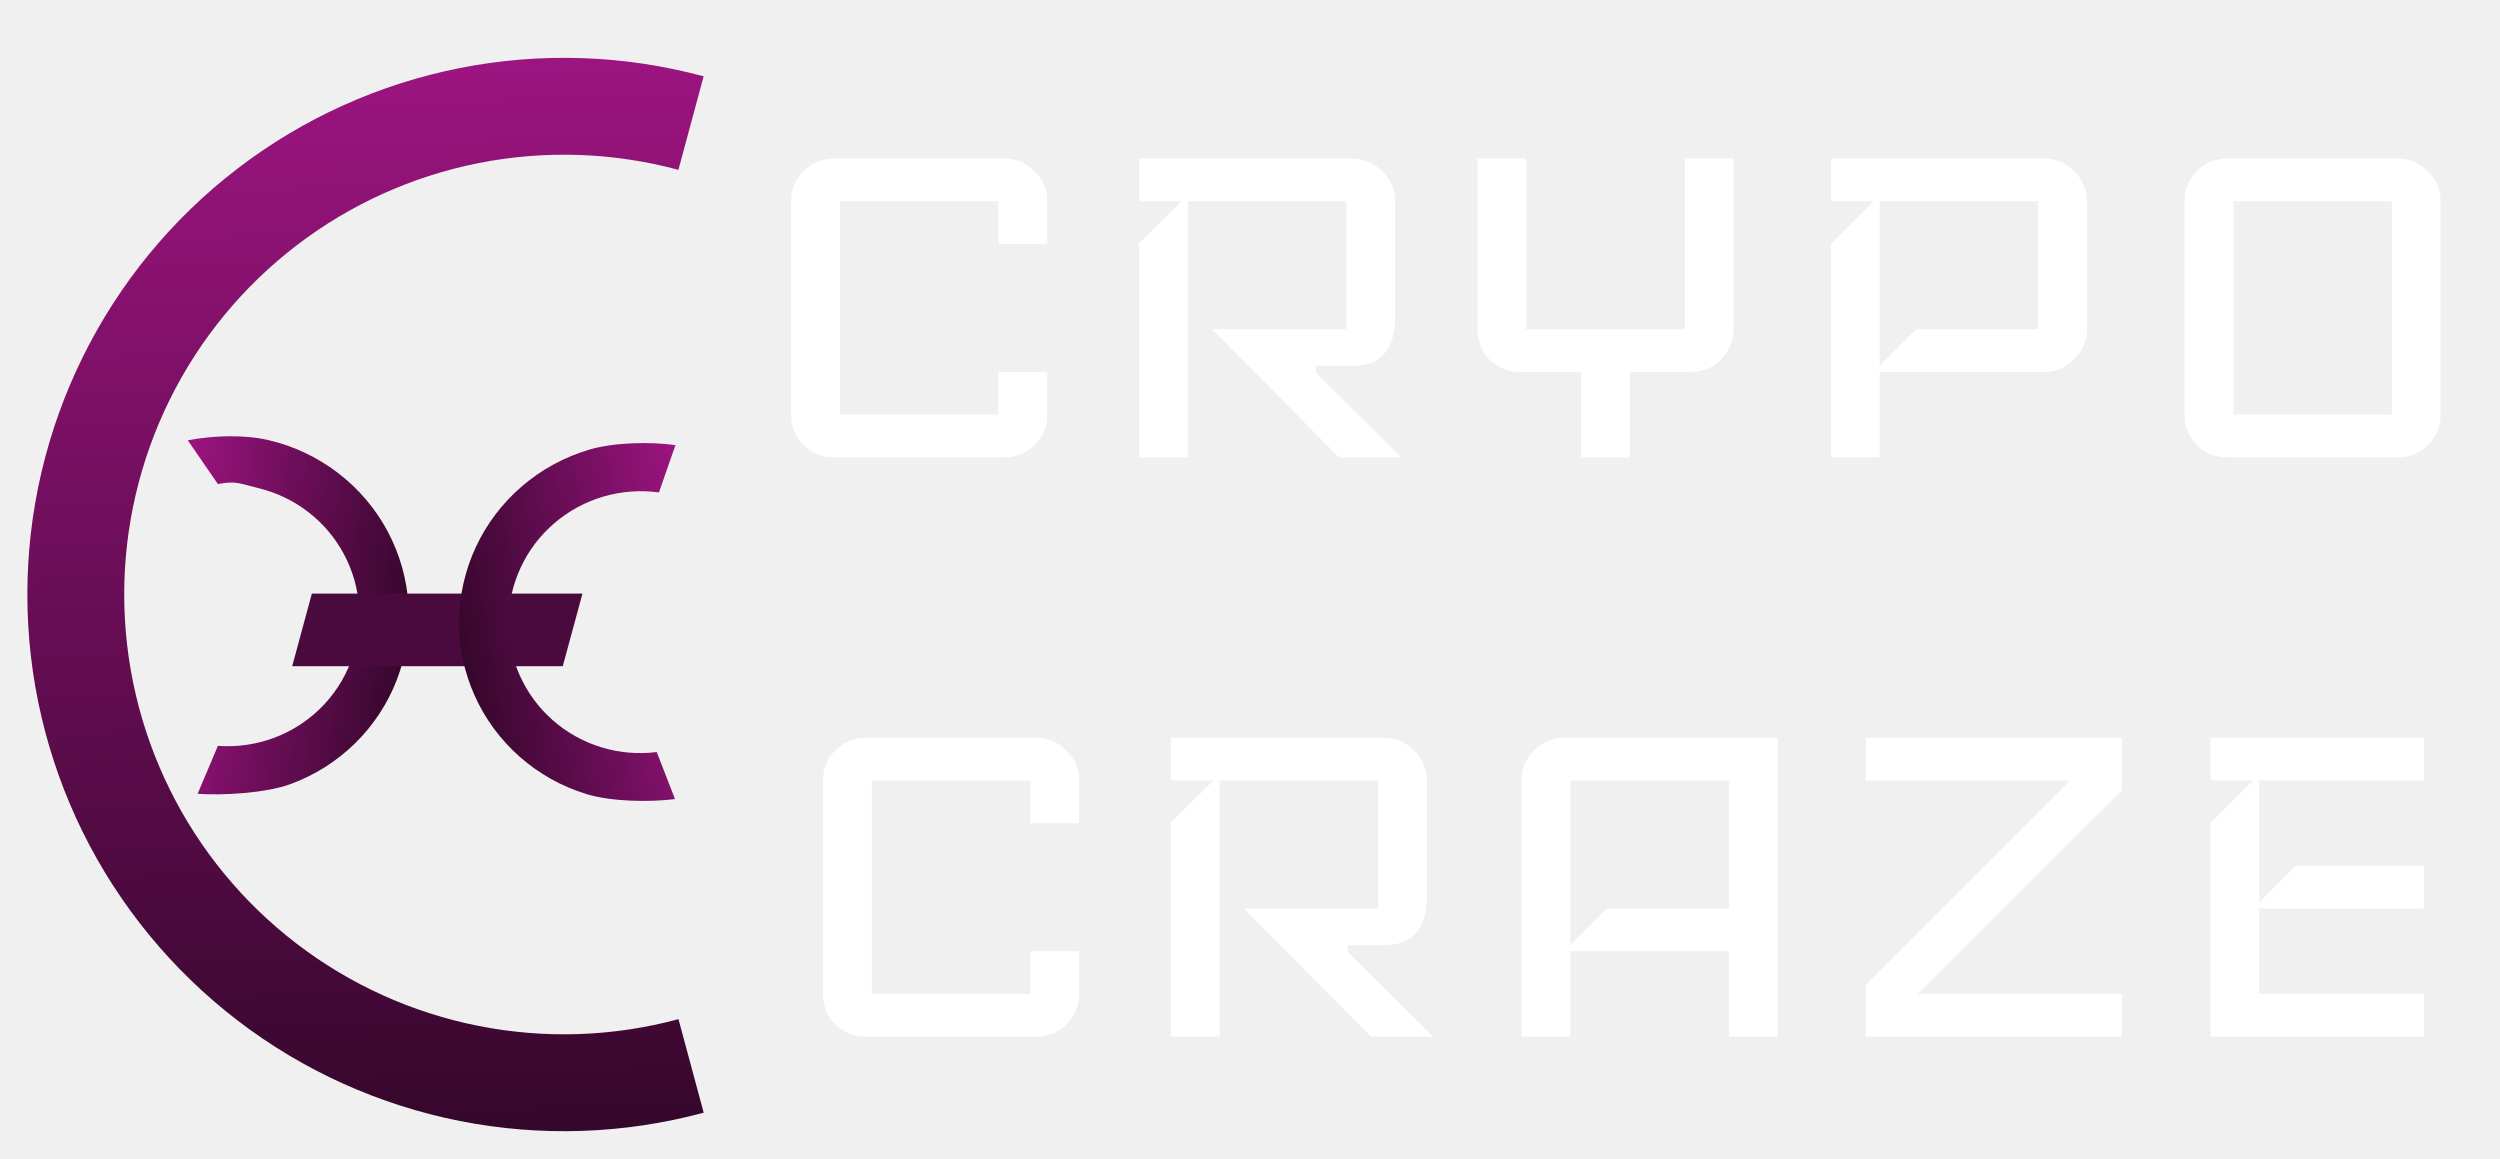
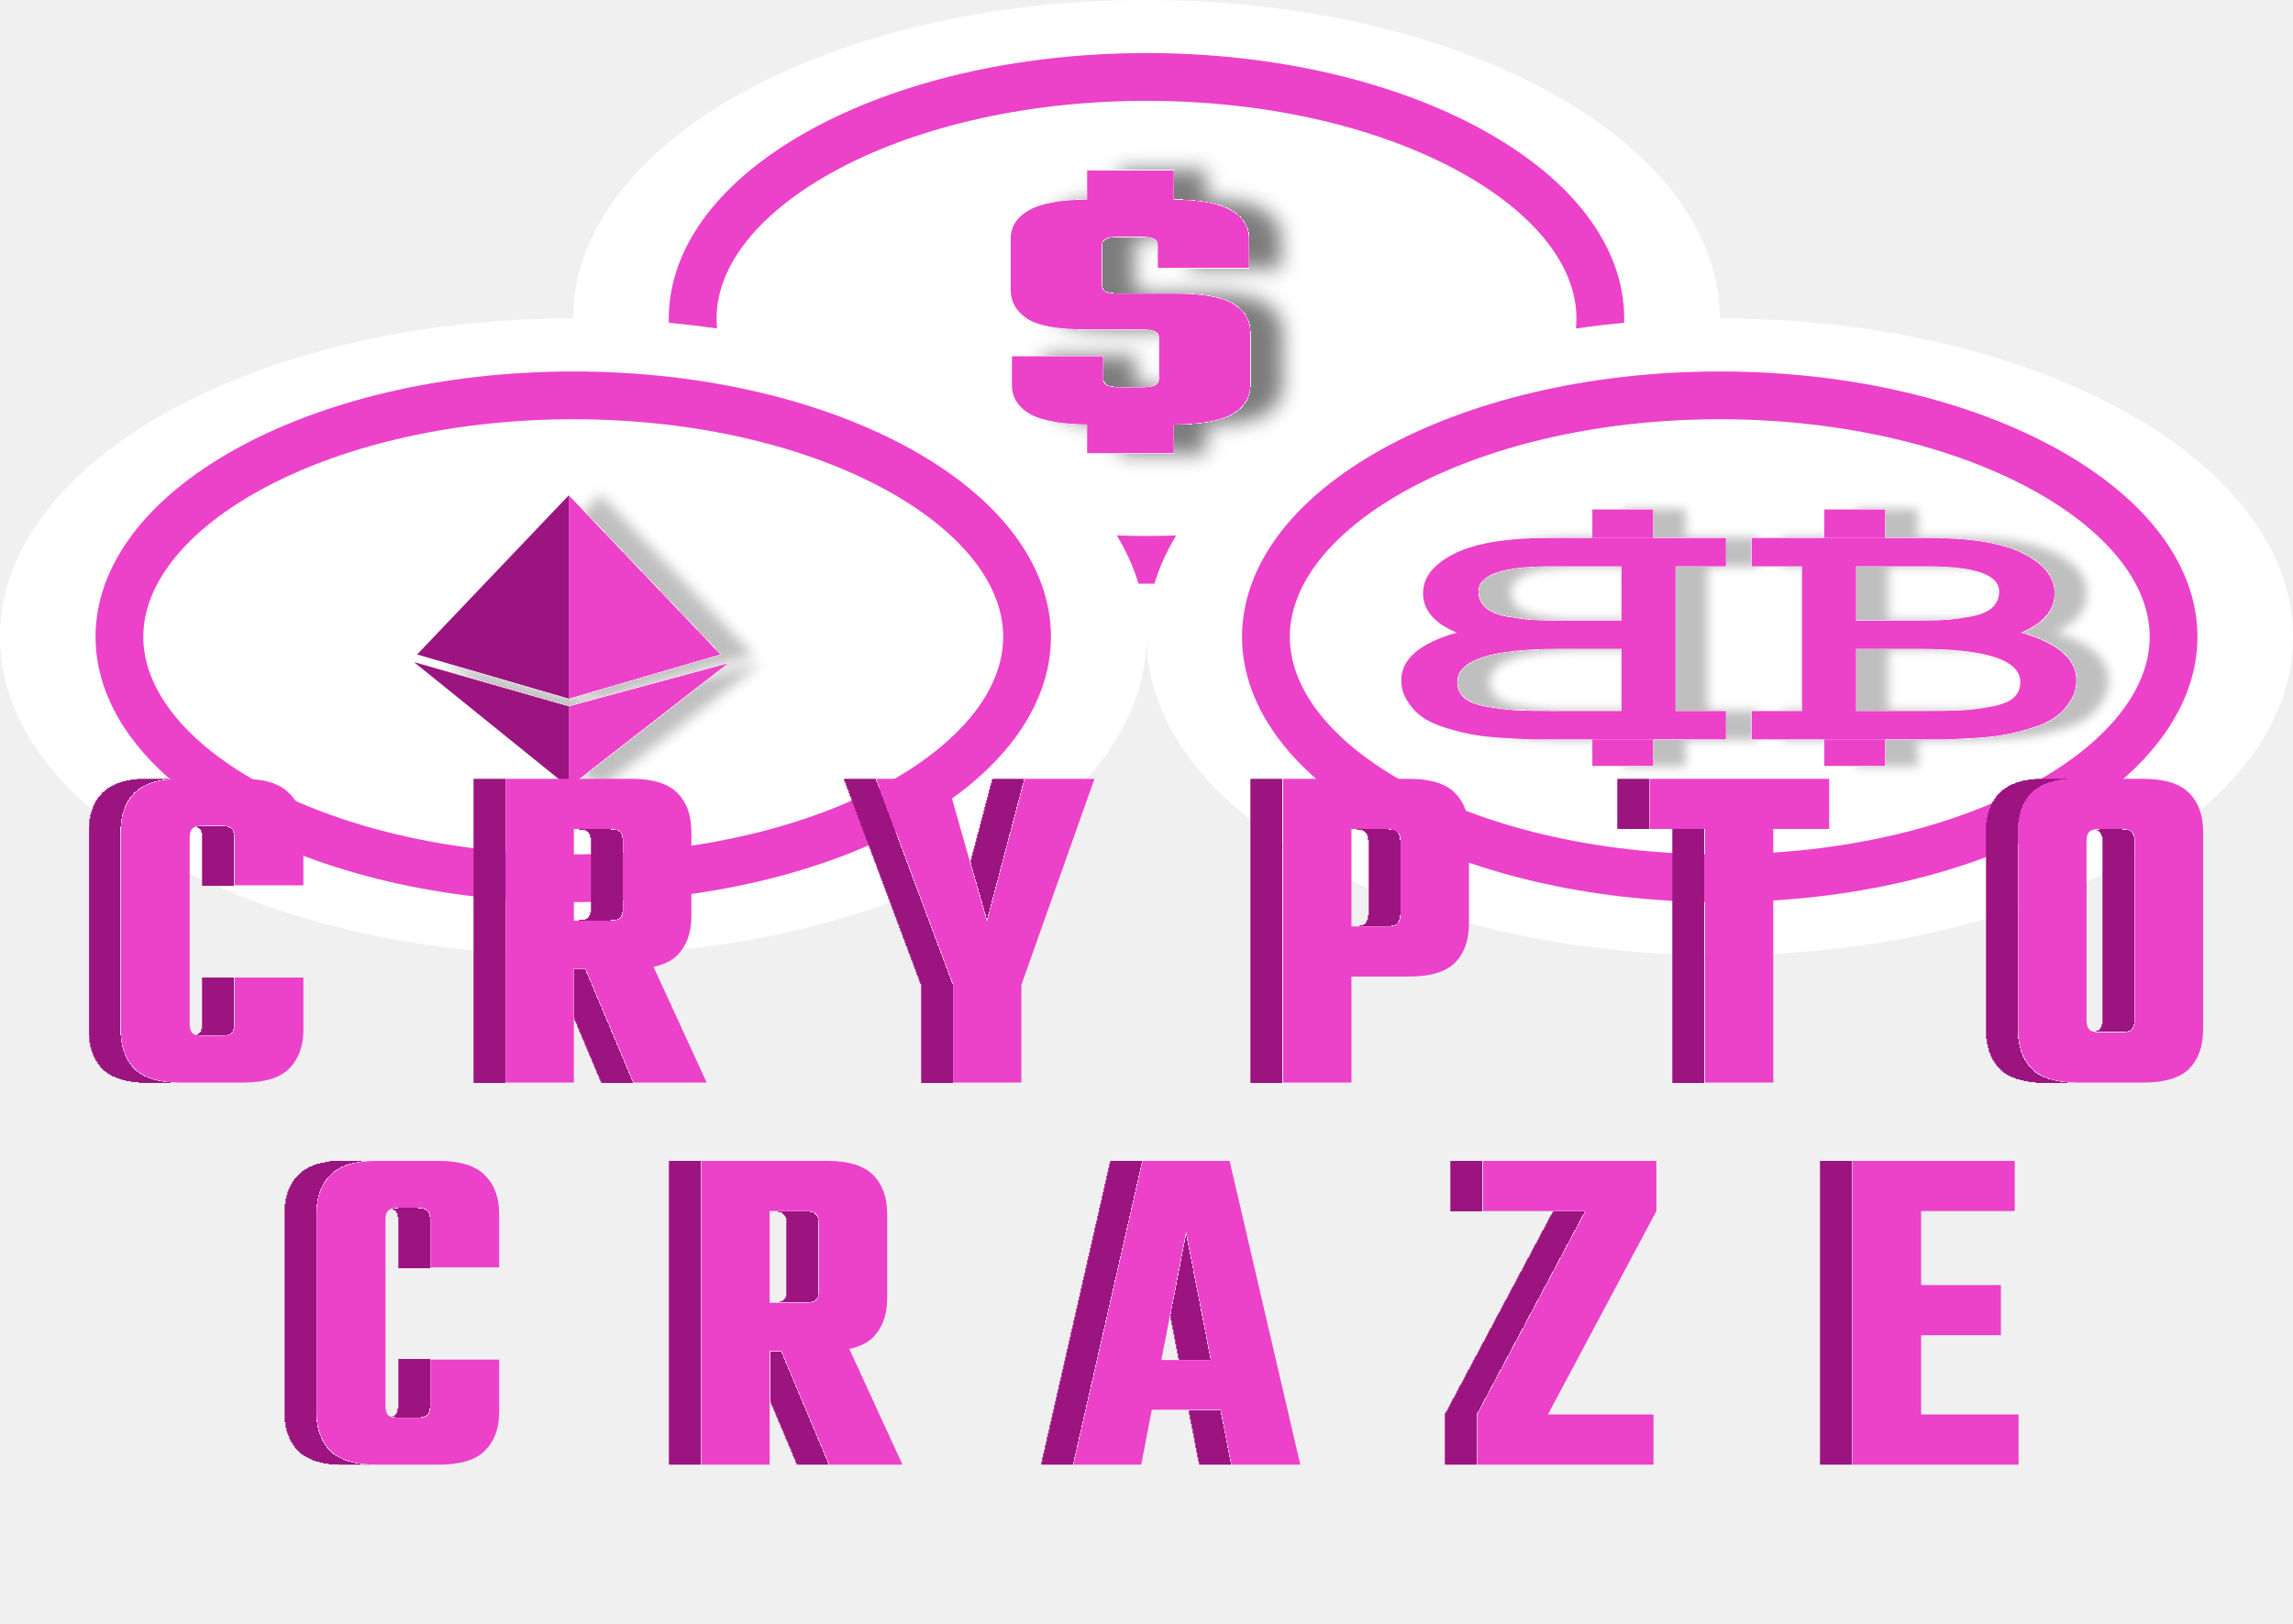
- <svg xmlns="http://www.w3.org/2000/svg" width="82" height="38" viewBox="0 0 82 38" fill="none">
-   <path d="M34.35 13.6C34.35 13.987 34.21 14.32 33.93 14.6C33.663 14.867 33.337 15 32.95 15H27.35C26.963 15 26.63 14.867 26.35 14.6C26.083 14.32 25.95 13.987 25.95 13.6V6.6C25.95 6.213 26.083 5.887 26.35 5.62C26.63 5.34 26.963 5.2 27.35 5.2H32.95C33.337 5.2 33.663 5.34 33.93 5.62C34.21 5.887 34.35 6.213 34.35 6.6V8H32.75V6.6H27.55V13.6H32.75V12.2H34.35V13.6ZM45.959 15H43.919L39.759 10.8H44.159V6.6H38.959V15H37.359V7.98L38.759 6.6H37.359V5.2H44.359C44.732 5.2 45.059 5.34 45.339 5.62C45.619 5.9 45.759 6.227 45.759 6.6V10.4C45.759 11.467 45.292 12 44.359 12H43.159V12.22L45.959 15ZM56.862 10.8C56.862 11.187 56.722 11.52 56.443 11.8C56.176 12.067 55.849 12.2 55.462 12.2H53.462V15H51.862V12.2H49.862C49.476 12.2 49.142 12.067 48.862 11.8C48.596 11.52 48.462 11.187 48.462 10.8V5.2H50.062V10.8H55.263V5.2H56.862V10.8ZM68.454 10.8C68.454 11.173 68.314 11.5 68.034 11.78C67.754 12.06 67.427 12.2 67.054 12.2H61.654V15H60.054V8L61.454 6.6H60.054V5.2H67.054C67.427 5.2 67.754 5.34 68.034 5.62C68.314 5.9 68.454 6.227 68.454 6.6V10.8ZM66.854 10.8V6.6H61.654V12L62.854 10.8H66.854ZM80.053 13.6C80.053 13.987 79.913 14.32 79.633 14.6C79.367 14.867 79.04 15 78.653 15H73.053C72.666 15 72.333 14.867 72.053 14.6C71.787 14.32 71.653 13.987 71.653 13.6V6.6C71.653 6.213 71.787 5.887 72.053 5.62C72.333 5.34 72.666 5.2 73.053 5.2H78.653C79.04 5.2 79.367 5.34 79.633 5.62C79.913 5.887 80.053 6.213 80.053 6.6V13.6ZM78.453 13.6V6.6H73.253V13.6H78.453ZM35.395 32.6C35.395 32.987 35.255 33.32 34.975 33.6C34.708 33.867 34.382 34 33.995 34H28.395C28.008 34 27.675 33.867 27.395 33.6C27.128 33.32 26.995 32.987 26.995 32.6V25.6C26.995 25.213 27.128 24.887 27.395 24.62C27.675 24.34 28.008 24.2 28.395 24.2H33.995C34.382 24.2 34.708 24.34 34.975 24.62C35.255 24.887 35.395 25.213 35.395 25.6V27H33.795V25.6H28.595V32.6H33.795V31.2H35.395V32.6ZM47.004 34H44.964L40.803 29.8H45.203V25.6H40.004V34H38.404V26.98L39.803 25.6H38.404V24.2H45.404C45.777 24.2 46.103 24.34 46.383 24.62C46.663 24.9 46.803 25.227 46.803 25.6V29.4C46.803 30.467 46.337 31 45.404 31H44.203V31.22L47.004 34ZM58.307 34H56.707V31.2H51.507V34H49.907V25.6C49.907 25.213 50.041 24.887 50.307 24.62C50.587 24.34 50.921 24.2 51.307 24.2H58.307V34ZM56.707 29.8V25.6H51.507V31L52.707 29.8H56.707ZM69.6 34H61.2V32.3L67.9 25.6H61.2V24.2H69.6V25.92L62.9 32.6H69.6V34ZM79.505 34H72.505V27L73.905 25.6H72.505V24.2H79.505V25.6H74.105V29.6L75.305 28.4H79.505V29.8H74.105V32.6H79.505V34Z" fill="white" />
-   <path d="M23.081 36.496C20.472 37.2 17.736 37.293 15.085 36.769C12.434 36.244 9.94 35.117 7.795 33.474C5.65 31.83 3.912 29.715 2.715 27.292C1.519 24.869 0.897 22.203 0.897 19.501C0.897 16.799 1.519 14.133 2.715 11.71C3.91 9.287 5.648 7.171 7.793 5.528C9.938 3.884 12.432 2.756 15.083 2.232C17.734 1.707 20.47 1.8 23.079 2.503L22.252 5.571C20.114 4.995 17.872 4.919 15.7 5.349C13.527 5.779 11.483 6.703 9.726 8.05C7.968 9.397 6.544 11.13 5.564 13.116C4.584 15.102 4.074 17.286 4.074 19.501C4.075 21.715 4.585 23.9 5.565 25.886C6.545 27.871 7.969 29.604 9.727 30.951C11.485 32.298 13.529 33.222 15.701 33.651C17.874 34.081 20.116 34.005 22.254 33.428L23.081 36.496Z" fill="url(#paint0_linear_2584_141)" />
-   <path d="M6.482 26.036C7.327 26.098 8.726 26.011 9.521 25.721C10.315 25.431 11.038 24.976 11.641 24.386C12.244 23.796 12.712 23.085 13.015 22.301C13.318 21.517 13.448 20.677 13.397 19.838C13.346 18.999 13.114 18.18 12.719 17.436C12.323 16.692 11.771 16.04 11.101 15.524C10.431 15.007 9.658 14.639 8.834 14.442C8.009 14.246 6.991 14.284 6.159 14.442L7.147 15.877C7.752 15.762 7.858 15.863 8.458 16.006C9.058 16.149 9.621 16.417 10.108 16.792C10.596 17.168 10.997 17.642 11.285 18.184C11.573 18.725 11.741 19.321 11.778 19.931C11.815 20.542 11.721 21.153 11.5 21.724C11.28 22.294 10.939 22.811 10.501 23.241C10.062 23.67 9.536 24.001 8.958 24.212C8.38 24.423 7.762 24.509 7.147 24.464L6.482 26.036Z" fill="url(#paint1_linear_2584_141)" />
-   <path d="M10.229 19.47L19.105 19.47L18.459 21.851H9.584L10.229 19.47Z" fill="#4B0A3D" />
-   <path d="M22.14 26.21C21.299 26.316 20.045 26.294 19.236 26.046C18.427 25.798 17.681 25.382 17.049 24.824C16.416 24.267 15.911 23.581 15.568 22.814C15.224 22.047 15.05 21.215 15.058 20.374C15.065 19.534 15.253 18.704 15.609 17.94C15.965 17.176 16.482 16.496 17.124 15.946C17.766 15.395 18.519 14.987 19.332 14.747C20.145 14.508 21.316 14.485 22.155 14.6L21.613 16.152C21.002 16.068 20.38 16.115 19.788 16.289C19.197 16.463 18.649 16.76 18.182 17.161C17.715 17.561 17.339 18.056 17.08 18.612C16.821 19.168 16.684 19.771 16.679 20.383C16.674 20.994 16.8 21.6 17.05 22.158C17.3 22.716 17.667 23.215 18.128 23.621C18.588 24.026 19.131 24.329 19.719 24.51C20.308 24.69 20.929 24.744 21.541 24.667L22.14 26.21Z" fill="url(#paint2_linear_2584_141)" />
+ <svg xmlns="http://www.w3.org/2000/svg" width="72" height="51" viewBox="0 0 72 51" fill="none">
+   <ellipse cx="36" cy="10" rx="18" ry="10" fill="white" />
+   <path d="M50.25 10C50.25 11.905 48.851 13.788 46.242 15.237C43.659 16.672 40.039 17.583 36 17.583C31.961 17.583 28.341 16.672 25.758 15.237C23.149 13.788 21.75 11.905 21.75 10C21.75 8.095 23.149 6.212 25.758 4.763C28.341 3.328 31.961 2.417 36 2.417C40.039 2.417 43.659 3.328 46.242 4.763C48.851 6.212 50.25 8.095 50.25 10Z" stroke="#EC41C9" stroke-width="1.5" />
+   <g filter="url(#filter0_d_2609_237)">
+     <path d="M36.856 6.811H34.136V5.355H36.856V6.811ZM36.856 14.233H34.136V12.778H36.856V14.233ZM36.396 11.889V10.611C36.396 10.515 36.356 10.448 36.276 10.411C36.196 10.367 36.056 10.344 35.856 10.344H34.096C33.216 10.344 32.603 10.233 32.256 10.011C31.91 9.781 31.736 9.478 31.736 9.1V7.5C31.736 7.115 31.93 6.815 32.316 6.6C32.703 6.378 33.35 6.267 34.256 6.267H36.696C37.603 6.267 38.25 6.378 38.636 6.6C39.023 6.815 39.216 7.115 39.216 7.5V8.411H36.356V7.711C36.356 7.607 36.316 7.537 36.236 7.5C36.156 7.455 36.016 7.433 35.816 7.433H35.136C34.936 7.433 34.796 7.455 34.716 7.5C34.636 7.537 34.596 7.607 34.596 7.711V8.955C34.596 9.052 34.636 9.122 34.716 9.167C34.796 9.204 34.936 9.222 35.136 9.222H36.856C37.75 9.222 38.37 9.33 38.716 9.544C39.076 9.759 39.256 10.059 39.256 10.444V12.1C39.256 12.485 39.063 12.789 38.676 13.011C38.29 13.226 37.643 13.333 36.736 13.333H34.316C33.41 13.333 32.756 13.226 32.356 13.011C31.97 12.789 31.776 12.485 31.776 12.1V11.189H34.636V11.889C34.636 11.985 34.676 12.056 34.756 12.1C34.836 12.144 34.976 12.167 35.176 12.167H35.856C36.056 12.167 36.196 12.144 36.276 12.1C36.356 12.056 36.396 11.985 36.396 11.889Z" fill="#EC41C9" />
+   </g>
+   <ellipse cx="18" cy="20" rx="18" ry="10" fill="white" />
+   <path d="M32.25 20C32.25 21.905 30.851 23.788 28.242 25.237C25.659 26.672 22.039 27.583 18 27.583C13.961 27.583 10.341 26.672 7.758 25.237C5.149 23.788 3.75 21.905 3.75 20C3.75 18.095 5.149 16.212 7.758 14.763C10.341 13.328 13.961 12.417 18 12.417C22.039 12.417 25.659 13.328 28.242 14.763C30.851 16.212 32.25 18.095 32.25 20Z" stroke="#EC41C9" stroke-width="1.5" />
+   <g filter="url(#filter1_d_2609_237)">
+     <path d="M22.623 20.555L17.86 15.555L17.86 21.944L22.623 20.555Z" fill="#EC41C9" />
+     <path d="M17.86 15.555L13.097 20.555L17.86 21.944L17.86 15.555Z" fill="#9C1480" />
+     <path d="M22.86 20.833L17.86 24.722V22.184L22.86 20.833Z" fill="#EC41C9" />
+     <path d="M17.86 24.722L13 20.795L17.86 22.184V24.722Z" fill="#9C1480" />
+   </g>
+   <ellipse cx="54" cy="20" rx="18" ry="10" fill="white" />
+   <path d="M68.25 20C68.25 21.905 66.851 23.788 64.242 25.237C61.659 26.672 58.039 27.583 54 27.583C49.961 27.583 46.341 26.672 43.758 25.237C41.149 23.788 39.75 21.905 39.75 20C39.75 18.095 41.149 16.212 43.758 14.763C46.341 13.328 49.961 12.417 54 12.417C58.039 12.417 61.659 13.328 64.242 14.763C66.851 16.212 68.25 18.095 68.25 20Z" stroke="#EC41C9" stroke-width="1.5" />
+   <g filter="url(#filter2_d_2609_237)">
+     <path d="M55 16.896H57.284H59.195H60.547C61.849 16.896 62.825 17.052 63.477 17.363C64.167 17.696 64.512 18.119 64.512 18.632C64.512 19.16 64.16 19.573 63.457 19.869C64.616 20.202 65.195 20.701 65.195 21.367C65.195 21.62 65.124 21.848 64.981 22.05C64.85 22.253 64.688 22.419 64.492 22.549C64.31 22.672 64.062 22.781 63.75 22.875C63.438 22.969 63.151 23.038 62.891 23.081C62.643 23.125 62.331 23.157 61.953 23.179C61.575 23.201 61.289 23.215 61.094 23.222C60.911 23.222 60.671 23.222 60.371 23.222H59.195H57.284H55V22.332H56.582V17.786H55V16.896ZM60.508 17.786H58.281V19.49H60.41C60.697 19.49 60.938 19.482 61.133 19.468C61.328 19.453 61.569 19.421 61.855 19.37C62.155 19.32 62.383 19.229 62.539 19.099C62.695 18.962 62.773 18.788 62.773 18.578C62.773 18.05 62.018 17.786 60.508 17.786ZM60.254 20.379H58.281V22.332H60.332C60.853 22.332 61.276 22.325 61.602 22.311C61.927 22.289 62.24 22.249 62.539 22.191C62.852 22.134 63.079 22.043 63.223 21.92C63.366 21.79 63.438 21.624 63.438 21.421C63.438 20.727 62.376 20.379 60.254 20.379Z" fill="#EC41C9" />
+     <path d="M57.284 16V16.896H59.195V16H57.284Z" fill="#EC41C9" />
+     <path d="M57.284 23.222V24.056H59.195V23.222H57.284Z" fill="#EC41C9" />
+     <path d="M54.195 16.896H51.911H50H48.648C47.346 16.896 46.37 17.052 45.719 17.363C45.029 17.696 44.684 18.119 44.684 18.632C44.684 19.16 45.035 19.573 45.738 19.869C44.579 20.202 44 20.701 44 21.367C44 21.62 44.072 21.848 44.215 22.05C44.345 22.253 44.508 22.419 44.703 22.549C44.885 22.672 45.133 22.781 45.445 22.875C45.758 22.969 46.044 23.038 46.305 23.081C46.552 23.125 46.865 23.157 47.242 23.179C47.62 23.201 47.906 23.215 48.102 23.222C48.284 23.222 48.525 23.222 48.824 23.222H50H51.911H54.195V22.332H52.613V17.786H54.195V16.896ZM48.688 17.786H50.914V19.49H48.785C48.499 19.49 48.258 19.482 48.062 19.468C47.867 19.453 47.626 19.421 47.34 19.37C47.04 19.32 46.812 19.229 46.656 19.099C46.5 18.962 46.422 18.788 46.422 18.578C46.422 18.05 47.177 17.786 48.688 17.786ZM48.941 20.379H50.914V22.332H48.863C48.342 22.332 47.919 22.325 47.594 22.311C47.268 22.289 46.956 22.249 46.656 22.191C46.344 22.134 46.116 22.043 45.973 21.92C45.829 21.79 45.758 21.624 45.758 21.421C45.758 20.727 46.819 20.379 48.941 20.379Z" fill="#EC41C9" />
+     <path d="M51.911 16V16.896H50V16H51.911Z" fill="#EC41C9" />
+     <path d="M51.911 23.222V24.056H50V23.222H51.911Z" fill="#EC41C9" />
+   </g>
+   <g filter="url(#filter3_d_2609_237)">
+     <path d="M5.956 26.305V32.155C5.956 32.295 5.986 32.395 6.046 32.455C6.106 32.505 6.211 32.53 6.361 32.53H6.751V34H5.701C5.021 34 4.531 33.855 4.231 33.565C3.941 33.265 3.796 32.86 3.796 32.35V26.125C3.796 25.605 3.941 25.2 4.231 24.91C4.531 24.61 5.021 24.46 5.701 24.46H6.796V25.93H6.361C6.211 25.93 6.106 25.96 6.046 26.02C5.986 26.07 5.956 26.165 5.956 26.305ZM7.366 27.805V26.305C7.366 26.165 7.336 26.07 7.276 26.02C7.226 25.96 7.126 25.93 6.976 25.93H6.541V24.46H7.621C8.301 24.46 8.786 24.61 9.076 24.91C9.376 25.2 9.526 25.605 9.526 26.125V27.805H7.366ZM7.366 32.155V30.7H9.526V32.35C9.526 32.86 9.376 33.265 9.076 33.565C8.786 33.855 8.301 34 7.621 34H6.541V32.53H6.976C7.126 32.53 7.226 32.505 7.276 32.455C7.336 32.395 7.366 32.295 7.366 32.155ZM19.564 28.555V26.41C19.564 26.27 19.534 26.175 19.474 26.125C19.424 26.065 19.324 26.035 19.174 26.035H16.489V24.46H19.819C20.499 24.46 20.984 24.61 21.274 24.91C21.564 25.2 21.709 25.605 21.709 26.125V28.78C21.709 29.29 21.564 29.695 21.274 29.995C20.984 30.285 20.499 30.43 19.819 30.43H16.669V28.915H19.174C19.324 28.915 19.424 28.89 19.474 28.84C19.534 28.78 19.564 28.685 19.564 28.555ZM15.874 24.46H18.019V34H15.874V24.46ZM18.034 29.59H20.164L22.189 34H19.894L18.034 29.59ZM31.951 31.27H30.061L27.511 24.46H29.716L30.991 28.945L32.176 24.46H34.366L31.951 31.27ZM29.926 30.115H32.071V34H29.926V30.115ZM43.98 28.72V26.41C43.98 26.27 43.95 26.175 43.89 26.125C43.84 26.065 43.74 26.035 43.59 26.035H40.905V24.46H44.235C44.915 24.46 45.4 24.61 45.69 24.91C45.98 25.2 46.125 25.605 46.125 26.125V29.005C46.125 29.525 45.98 29.935 45.69 30.235C45.4 30.525 44.915 30.67 44.235 30.67H41.085V29.095H43.59C43.74 29.095 43.84 29.065 43.89 29.005C43.95 28.945 43.98 28.85 43.98 28.72ZM40.29 24.46H42.435V34H40.29V24.46ZM53.536 25.09H55.681V34H53.536V25.09ZM57.436 24.46V26.035H51.796V24.46H57.436ZM67.032 29.44V26.41C67.032 26.27 67.002 26.175 66.942 26.125C66.892 26.065 66.792 26.035 66.642 26.035H66.132V24.46H67.287C67.967 24.46 68.452 24.61 68.742 24.91C69.032 25.2 69.177 25.605 69.177 26.125V29.44H67.032ZM67.032 32.05V29.08H69.177V32.335C69.177 32.855 69.032 33.265 68.742 33.565C68.452 33.855 67.967 34 67.287 34H66.102V32.425H66.642C66.792 32.425 66.892 32.395 66.942 32.335C67.002 32.275 67.032 32.18 67.032 32.05ZM65.517 26.41V29.44H63.372V26.125C63.372 25.605 63.517 25.2 63.807 24.91C64.107 24.61 64.597 24.46 65.277 24.46H66.417V26.035H65.922C65.772 26.035 65.667 26.065 65.607 26.125C65.547 26.175 65.517 26.27 65.517 26.41ZM65.517 29.035V32.05C65.517 32.18 65.547 32.275 65.607 32.335C65.667 32.395 65.772 32.425 65.922 32.425H66.402V34H65.277C64.597 34 64.107 33.855 63.807 33.565C63.517 33.265 63.372 32.855 63.372 32.335V29.035H65.517ZM12.104 38.305V44.155C12.104 44.295 12.134 44.395 12.194 44.455C12.254 44.505 12.359 44.53 12.509 44.53H12.899V46H11.849C11.169 46 10.679 45.855 10.379 45.565C10.089 45.265 9.944 44.86 9.944 44.35V38.125C9.944 37.605 10.089 37.2 10.379 36.91C10.679 36.61 11.169 36.46 11.849 36.46H12.944V37.93H12.509C12.359 37.93 12.254 37.96 12.194 38.02C12.134 38.07 12.104 38.165 12.104 38.305ZM13.514 39.805V38.305C13.514 38.165 13.484 38.07 13.424 38.02C13.374 37.96 13.274 37.93 13.124 37.93H12.689V36.46H13.769C14.449 36.46 14.934 36.61 15.224 36.91C15.524 37.2 15.674 37.605 15.674 38.125V39.805H13.514ZM13.514 44.155V42.7H15.674V44.35C15.674 44.86 15.524 45.265 15.224 45.565C14.934 45.855 14.449 46 13.769 46H12.689V44.53H13.124C13.274 44.53 13.374 44.505 13.424 44.455C13.484 44.395 13.514 44.295 13.514 44.155ZM25.712 40.555V38.41C25.712 38.27 25.682 38.175 25.622 38.125C25.572 38.065 25.472 38.035 25.322 38.035H22.637V36.46H25.967C26.647 36.46 27.132 36.61 27.422 36.91C27.712 37.2 27.857 37.605 27.857 38.125V40.78C27.857 41.29 27.712 41.695 27.422 41.995C27.132 42.285 26.647 42.43 25.967 42.43H22.817V40.915H25.322C25.472 40.915 25.572 40.89 25.622 40.84C25.682 40.78 25.712 40.685 25.712 40.555ZM22.022 36.46H24.167V46H22.022V36.46ZM24.182 41.59H26.312L28.337 46H26.042L24.182 41.59ZM39.344 42.715V44.275H35.189V42.715H39.344ZM40.829 46H38.669L37.244 38.68L35.834 46H33.704L35.879 36.46H38.609L40.829 46ZM52.01 36.46V38.035H46.565V36.46H52.01ZM49.789 38.035H52.01L48.605 44.425H46.385L49.789 38.035ZM51.919 44.425V46H46.385V44.425H51.919ZM58.163 36.46H60.323V46H58.163V36.46ZM62.828 40.36V41.935H59.153V40.36H62.828ZM63.263 36.46V38.035H59.018V36.46H63.263ZM63.383 44.425V46H59.018V44.425H63.383Z" fill="#EC41C9" />
+   </g>
  <defs>
-     <linearGradient id="paint0_linear_2584_141" x1="19.421" y1="1.921" x2="20.5" y2="36.5" gradientUnits="userSpaceOnUse">
-       <stop stop-color="#9C1480" />
-       <stop offset="1" stop-color="#36072C" />
-     </linearGradient>
-     <linearGradient id="paint1_linear_2584_141" x1="5.481" y1="19.958" x2="13.361" y2="20.926" gradientUnits="userSpaceOnUse">
-       <stop stop-color="#9C1480" />
-       <stop offset="1" stop-color="#36072C" />
-     </linearGradient>
-     <linearGradient id="paint2_linear_2584_141" x1="23.116" y1="20.046" x2="15.148" y2="21.451" gradientUnits="userSpaceOnUse">
-       <stop stop-color="#9C1480" />
-       <stop offset="1" stop-color="#36072C" />
-     </linearGradient>
+     <filter id="filter0_d_2609_237" x="31.736" y="4.755" width="9.12" height="10.078" filterUnits="userSpaceOnUse" color-interpolation-filters="sRGB">
+       <feFlood flood-opacity="0" result="BackgroundImageFix" />
+       <feColorMatrix in="SourceAlpha" type="matrix" values="0 0 0 0 0 0 0 0 0 0 0 0 0 0 0 0 0 0 127 0" result="hardAlpha" />
+       <feOffset dx="1" />
+       <feGaussianBlur stdDeviation="0.3" />
+       <feComposite in2="hardAlpha" operator="out" />
+       <feColorMatrix type="matrix" values="0 0 0 0 0.017 0 0 0 0 0.017 0 0 0 0 0.017 0 0 0 0.52 0" />
+       <feBlend mode="normal" in2="BackgroundImageFix" result="effect1_dropShadow_2609_237" />
+       <feBlend mode="normal" in="SourceGraphic" in2="effect1_dropShadow_2609_237" result="shape" />
+     </filter>
+     <filter id="filter1_d_2609_237" x="13" y="15.155" width="11.26" height="9.967" filterUnits="userSpaceOnUse" color-interpolation-filters="sRGB">
+       <feFlood flood-opacity="0" result="BackgroundImageFix" />
+       <feColorMatrix in="SourceAlpha" type="matrix" values="0 0 0 0 0 0 0 0 0 0 0 0 0 0 0 0 0 0 127 0" result="hardAlpha" />
+       <feOffset dx="1" />
+       <feGaussianBlur stdDeviation="0.2" />
+       <feComposite in2="hardAlpha" operator="out" />
+       <feColorMatrix type="matrix" values="0 0 0 0 0 0 0 0 0 0 0 0 0 0 0 0 0 0 0.25 0" />
+       <feBlend mode="normal" in2="BackgroundImageFix" result="effect1_dropShadow_2609_237" />
+       <feBlend mode="normal" in="SourceGraphic" in2="effect1_dropShadow_2609_237" result="shape" />
+     </filter>
+     <filter id="filter2_d_2609_237" x="44" y="15.7" width="22.495" height="8.656" filterUnits="userSpaceOnUse" color-interpolation-filters="sRGB">
+       <feFlood flood-opacity="0" result="BackgroundImageFix" />
+       <feColorMatrix in="SourceAlpha" type="matrix" values="0 0 0 0 0 0 0 0 0 0 0 0 0 0 0 0 0 0 127 0" result="hardAlpha" />
+       <feOffset dx="1" />
+       <feGaussianBlur stdDeviation="0.15" />
+       <feComposite in2="hardAlpha" operator="out" />
+       <feColorMatrix type="matrix" values="0 0 0 0 0 0 0 0 0 0 0 0 0 0 0 0 0 0 0.25 0" />
+       <feBlend mode="normal" in2="BackgroundImageFix" result="effect1_dropShadow_2609_237" />
+       <feBlend mode="normal" in="SourceGraphic" in2="effect1_dropShadow_2609_237" result="shape" />
+     </filter>
+     <filter id="filter3_d_2609_237" x="2.796" y="24.46" width="66.381" height="21.54" filterUnits="userSpaceOnUse" color-interpolation-filters="sRGB">
+       <feFlood flood-opacity="0" result="BackgroundImageFix" />
+       <feColorMatrix in="SourceAlpha" type="matrix" values="0 0 0 0 0 0 0 0 0 0 0 0 0 0 0 0 0 0 127 0" result="hardAlpha" />
+       <feOffset dx="-1" />
+       <feComposite in2="hardAlpha" operator="out" />
+       <feColorMatrix type="matrix" values="0 0 0 0 0.612 0 0 0 0 0.078 0 0 0 0 0.502 0 0 0 1 0" />
+       <feBlend mode="normal" in2="BackgroundImageFix" result="effect1_dropShadow_2609_237" />
+       <feBlend mode="normal" in="SourceGraphic" in2="effect1_dropShadow_2609_237" result="shape" />
+     </filter>
  </defs>
</svg>
